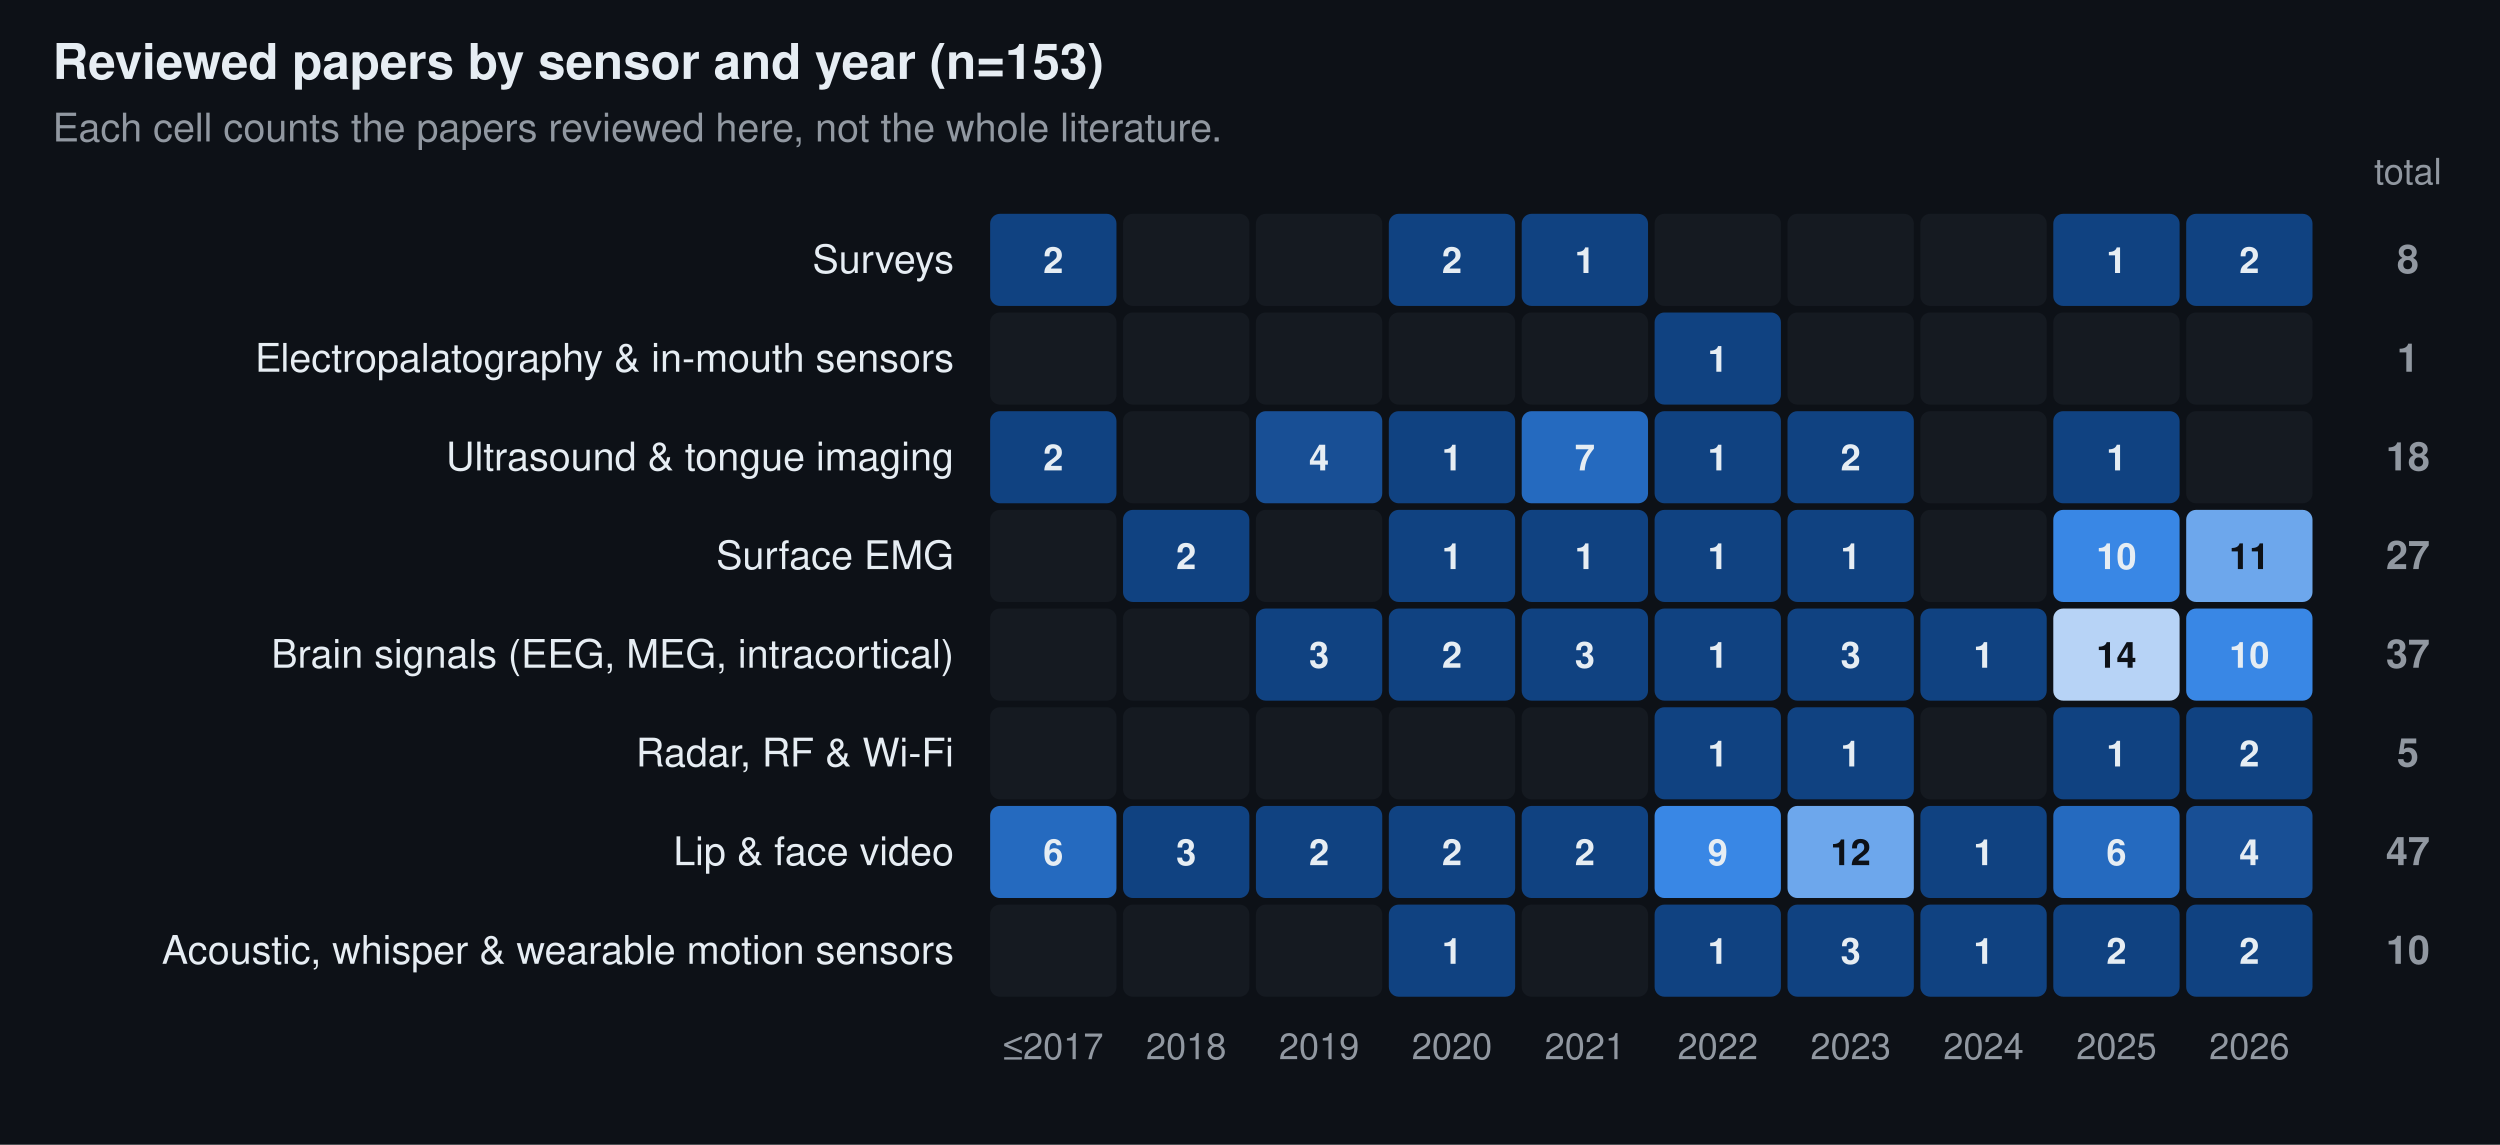
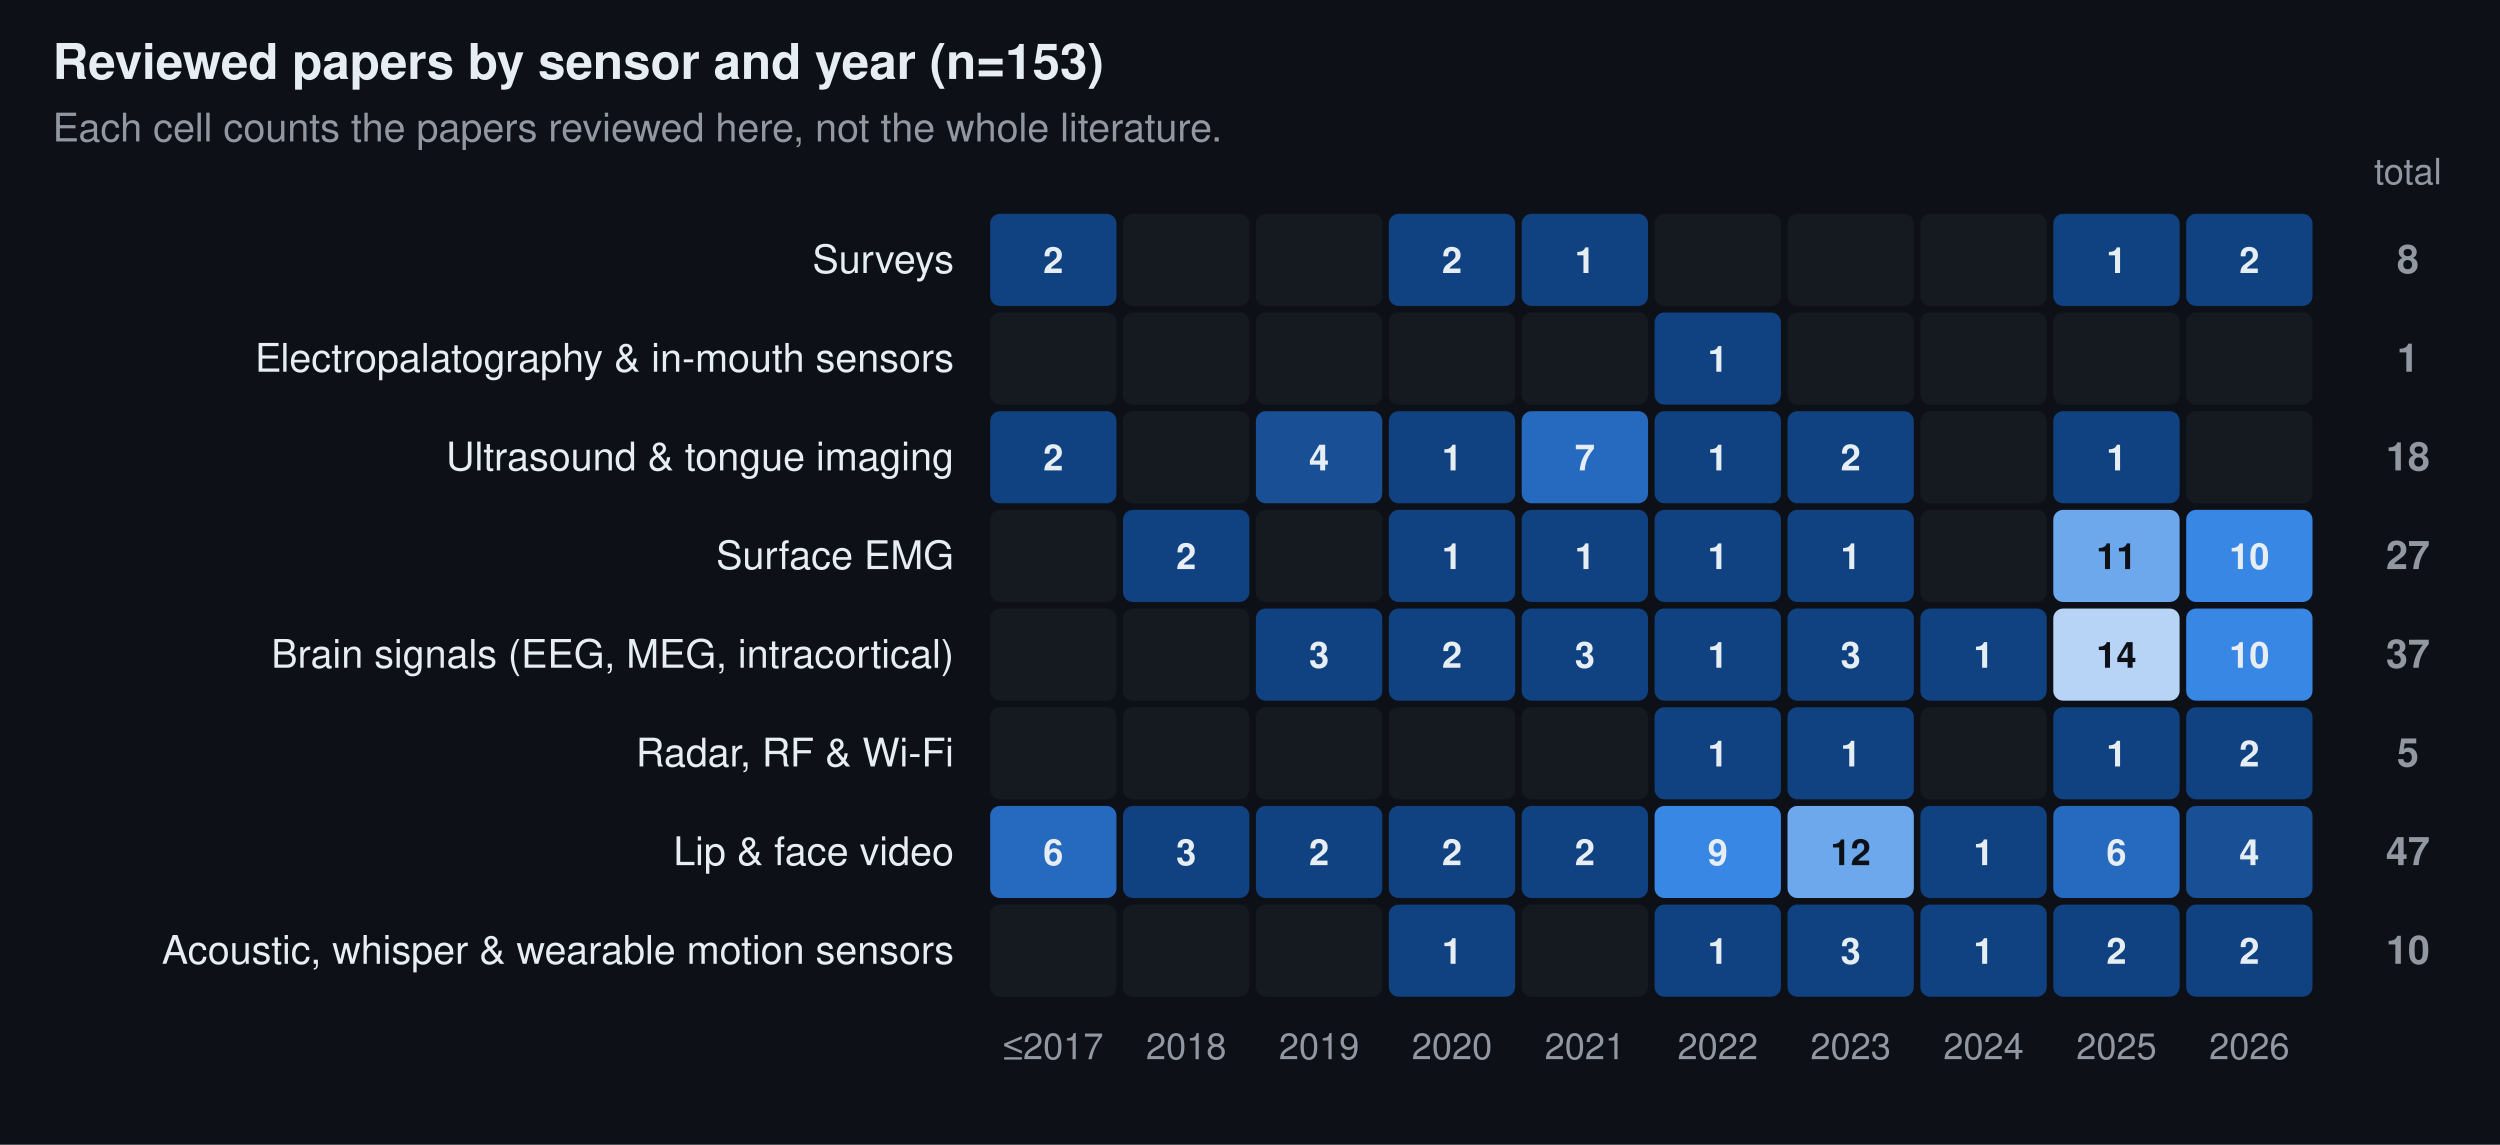
<svg xmlns="http://www.w3.org/2000/svg" width="760" height="348" viewBox="0 0 760 348" font-family="-apple-system, BlinkMacSystemFont, 'Segoe UI', Helvetica, Arial, sans-serif" role="img" aria-label="Reviewed papers by sensor and year (n=153)">
  <rect width="760" height="348" fill="#0d1117" />
  <text x="16.0" y="24.0" font-size="15" fill="#e6edf3" text-anchor="start" font-weight="600">Reviewed papers by sensor and year (n=153)</text>
  <text x="16.0" y="43.0" font-size="12" fill="#9198a1" text-anchor="start">Each cell counts the papers reviewed here, not the whole literature.</text>
  <text x="320.2" y="322.0" font-size="11" fill="#9198a1" text-anchor="middle">≤2017</text>
  <text x="360.6" y="322.0" font-size="11" fill="#9198a1" text-anchor="middle">2018</text>
  <text x="401.0" y="322.0" font-size="11" fill="#9198a1" text-anchor="middle">2019</text>
  <text x="441.4" y="322.0" font-size="11" fill="#9198a1" text-anchor="middle">2020</text>
  <text x="481.8" y="322.0" font-size="11" fill="#9198a1" text-anchor="middle">2021</text>
  <text x="522.2" y="322.0" font-size="11" fill="#9198a1" text-anchor="middle">2022</text>
  <text x="562.6" y="322.0" font-size="11" fill="#9198a1" text-anchor="middle">2023</text>
  <text x="603.0" y="322.0" font-size="11" fill="#9198a1" text-anchor="middle">2024</text>
  <text x="643.4" y="322.0" font-size="11" fill="#9198a1" text-anchor="middle">2025</text>
  <text x="683.8" y="322.0" font-size="11" fill="#9198a1" text-anchor="middle">2026</text>
  <text x="732.0" y="56.0" font-size="11" fill="#9198a1" text-anchor="middle">total</text>
  <text x="290.0" y="83.0" font-size="12" fill="#e6edf3" text-anchor="end">Surveys</text>
  <rect x="301.0" y="65.0" width="38.4" height="28.0" rx="3" fill="#104281" />
  <text x="320.2" y="83.0" font-size="11" fill="#e6edf3" text-anchor="middle" font-weight="600">2</text>
  <rect x="341.4" y="65.0" width="38.4" height="28.0" rx="3" fill="#151a21" />
  <rect x="381.8" y="65.0" width="38.4" height="28.0" rx="3" fill="#151a21" />
  <rect x="422.2" y="65.0" width="38.4" height="28.0" rx="3" fill="#104281" />
  <text x="441.4" y="83.0" font-size="11" fill="#e6edf3" text-anchor="middle" font-weight="600">2</text>
  <rect x="462.6" y="65.0" width="38.4" height="28.0" rx="3" fill="#104281" />
  <text x="481.8" y="83.0" font-size="11" fill="#e6edf3" text-anchor="middle" font-weight="600">1</text>
  <rect x="503.0" y="65.0" width="38.4" height="28.0" rx="3" fill="#151a21" />
  <rect x="543.4" y="65.0" width="38.4" height="28.0" rx="3" fill="#151a21" />
  <rect x="583.8" y="65.0" width="38.4" height="28.0" rx="3" fill="#151a21" />
  <rect x="624.2" y="65.0" width="38.4" height="28.0" rx="3" fill="#104281" />
  <text x="643.4" y="83.0" font-size="11" fill="#e6edf3" text-anchor="middle" font-weight="600">1</text>
  <rect x="664.6" y="65.0" width="38.4" height="28.0" rx="3" fill="#104281" />
  <text x="683.8" y="83.0" font-size="11" fill="#e6edf3" text-anchor="middle" font-weight="600">2</text>
  <text x="732.0" y="83.0" font-size="12" fill="#9198a1" text-anchor="middle" font-weight="600">8</text>
  <text x="290.0" y="113.0" font-size="12" fill="#e6edf3" text-anchor="end">Electropalatography &amp; in-mouth sensors</text>
  <rect x="301.0" y="95.0" width="38.4" height="28.0" rx="3" fill="#151a21" />
  <rect x="341.4" y="95.0" width="38.4" height="28.0" rx="3" fill="#151a21" />
  <rect x="381.8" y="95.0" width="38.4" height="28.0" rx="3" fill="#151a21" />
  <rect x="422.2" y="95.0" width="38.4" height="28.0" rx="3" fill="#151a21" />
  <rect x="462.6" y="95.0" width="38.4" height="28.0" rx="3" fill="#151a21" />
  <rect x="503.0" y="95.0" width="38.4" height="28.0" rx="3" fill="#104281" />
  <text x="522.2" y="113.0" font-size="11" fill="#e6edf3" text-anchor="middle" font-weight="600">1</text>
  <rect x="543.4" y="95.0" width="38.4" height="28.0" rx="3" fill="#151a21" />
  <rect x="583.8" y="95.0" width="38.4" height="28.0" rx="3" fill="#151a21" />
  <rect x="624.2" y="95.0" width="38.4" height="28.0" rx="3" fill="#151a21" />
  <rect x="664.6" y="95.0" width="38.4" height="28.0" rx="3" fill="#151a21" />
  <text x="732.0" y="113.0" font-size="12" fill="#9198a1" text-anchor="middle" font-weight="600">1</text>
  <text x="290.0" y="143.0" font-size="12" fill="#e6edf3" text-anchor="end">Ultrasound &amp; tongue imaging</text>
  <rect x="301.0" y="125.0" width="38.4" height="28.0" rx="3" fill="#104281" />
  <text x="320.2" y="143.0" font-size="11" fill="#e6edf3" text-anchor="middle" font-weight="600">2</text>
  <rect x="341.4" y="125.0" width="38.4" height="28.0" rx="3" fill="#151a21" />
  <rect x="381.8" y="125.0" width="38.4" height="28.0" rx="3" fill="#184f95" />
  <text x="401.0" y="143.0" font-size="11" fill="#e6edf3" text-anchor="middle" font-weight="600">4</text>
  <rect x="422.2" y="125.0" width="38.4" height="28.0" rx="3" fill="#104281" />
  <text x="441.4" y="143.0" font-size="11" fill="#e6edf3" text-anchor="middle" font-weight="600">1</text>
  <rect x="462.6" y="125.0" width="38.4" height="28.0" rx="3" fill="#256abf" />
  <text x="481.8" y="143.0" font-size="11" fill="#e6edf3" text-anchor="middle" font-weight="600">7</text>
  <rect x="503.0" y="125.0" width="38.4" height="28.0" rx="3" fill="#104281" />
  <text x="522.2" y="143.0" font-size="11" fill="#e6edf3" text-anchor="middle" font-weight="600">1</text>
  <rect x="543.4" y="125.0" width="38.4" height="28.0" rx="3" fill="#104281" />
  <text x="562.6" y="143.0" font-size="11" fill="#e6edf3" text-anchor="middle" font-weight="600">2</text>
  <rect x="583.8" y="125.0" width="38.4" height="28.0" rx="3" fill="#151a21" />
  <rect x="624.2" y="125.0" width="38.4" height="28.0" rx="3" fill="#104281" />
  <text x="643.4" y="143.0" font-size="11" fill="#e6edf3" text-anchor="middle" font-weight="600">1</text>
  <rect x="664.6" y="125.0" width="38.4" height="28.0" rx="3" fill="#151a21" />
  <text x="732.0" y="143.0" font-size="12" fill="#9198a1" text-anchor="middle" font-weight="600">18</text>
  <text x="290.0" y="173.0" font-size="12" fill="#e6edf3" text-anchor="end">Surface EMG</text>
  <rect x="301.0" y="155.0" width="38.4" height="28.0" rx="3" fill="#151a21" />
  <rect x="341.4" y="155.0" width="38.4" height="28.0" rx="3" fill="#104281" />
  <text x="360.6" y="173.0" font-size="11" fill="#e6edf3" text-anchor="middle" font-weight="600">2</text>
  <rect x="381.8" y="155.0" width="38.4" height="28.0" rx="3" fill="#151a21" />
  <rect x="422.2" y="155.0" width="38.4" height="28.0" rx="3" fill="#104281" />
  <text x="441.4" y="173.0" font-size="11" fill="#e6edf3" text-anchor="middle" font-weight="600">1</text>
  <rect x="462.6" y="155.0" width="38.4" height="28.0" rx="3" fill="#104281" />
  <text x="481.8" y="173.0" font-size="11" fill="#e6edf3" text-anchor="middle" font-weight="600">1</text>
  <rect x="503.0" y="155.0" width="38.4" height="28.0" rx="3" fill="#104281" />
  <text x="522.2" y="173.0" font-size="11" fill="#e6edf3" text-anchor="middle" font-weight="600">1</text>
  <rect x="543.4" y="155.0" width="38.4" height="28.0" rx="3" fill="#104281" />
  <text x="562.6" y="173.0" font-size="11" fill="#e6edf3" text-anchor="middle" font-weight="600">1</text>
  <rect x="583.8" y="155.0" width="38.4" height="28.0" rx="3" fill="#151a21" />
-   <rect x="624.2" y="155.0" width="38.4" height="28.0" rx="3" fill="#3987e5" />
-   <text x="643.4" y="173.0" font-size="11" fill="#e6edf3" text-anchor="middle" font-weight="600">10</text>
-   <rect x="664.6" y="155.0" width="38.4" height="28.0" rx="3" fill="#6da7ec" />
-   <text x="683.8" y="173.0" font-size="11" fill="#0d1117" text-anchor="middle" font-weight="600">11</text>
+   <rect x="624.2" y="155.0" width="38.4" height="28.0" rx="3" fill="#6da7ec" />
+   <text x="643.4" y="173.0" font-size="11" fill="#0d1117" text-anchor="middle" font-weight="600">11</text>
+   <rect x="664.6" y="155.0" width="38.4" height="28.0" rx="3" fill="#3987e5" />
+   <text x="683.8" y="173.0" font-size="11" fill="#e6edf3" text-anchor="middle" font-weight="600">10</text>
  <text x="732.0" y="173.0" font-size="12" fill="#9198a1" text-anchor="middle" font-weight="600">27</text>
  <text x="290.0" y="203.0" font-size="12" fill="#e6edf3" text-anchor="end">Brain signals (EEG, MEG, intracortical)</text>
  <rect x="301.0" y="185.0" width="38.4" height="28.0" rx="3" fill="#151a21" />
  <rect x="341.4" y="185.0" width="38.4" height="28.0" rx="3" fill="#151a21" />
  <rect x="381.8" y="185.0" width="38.4" height="28.0" rx="3" fill="#104281" />
  <text x="401.0" y="203.0" font-size="11" fill="#e6edf3" text-anchor="middle" font-weight="600">3</text>
  <rect x="422.2" y="185.0" width="38.4" height="28.0" rx="3" fill="#104281" />
  <text x="441.4" y="203.0" font-size="11" fill="#e6edf3" text-anchor="middle" font-weight="600">2</text>
  <rect x="462.6" y="185.0" width="38.4" height="28.0" rx="3" fill="#104281" />
  <text x="481.8" y="203.0" font-size="11" fill="#e6edf3" text-anchor="middle" font-weight="600">3</text>
  <rect x="503.0" y="185.0" width="38.4" height="28.0" rx="3" fill="#104281" />
  <text x="522.2" y="203.0" font-size="11" fill="#e6edf3" text-anchor="middle" font-weight="600">1</text>
  <rect x="543.4" y="185.0" width="38.4" height="28.0" rx="3" fill="#104281" />
  <text x="562.6" y="203.0" font-size="11" fill="#e6edf3" text-anchor="middle" font-weight="600">3</text>
  <rect x="583.8" y="185.0" width="38.4" height="28.0" rx="3" fill="#104281" />
  <text x="603.0" y="203.0" font-size="11" fill="#e6edf3" text-anchor="middle" font-weight="600">1</text>
  <rect x="624.2" y="185.0" width="38.4" height="28.0" rx="3" fill="#b7d3f6" />
  <text x="643.4" y="203.0" font-size="11" fill="#0d1117" text-anchor="middle" font-weight="600">14</text>
  <rect x="664.6" y="185.0" width="38.4" height="28.0" rx="3" fill="#3987e5" />
  <text x="683.8" y="203.0" font-size="11" fill="#e6edf3" text-anchor="middle" font-weight="600">10</text>
  <text x="732.0" y="203.0" font-size="12" fill="#9198a1" text-anchor="middle" font-weight="600">37</text>
  <text x="290.0" y="233.0" font-size="12" fill="#e6edf3" text-anchor="end">Radar, RF &amp; Wi-Fi</text>
  <rect x="301.0" y="215.0" width="38.4" height="28.0" rx="3" fill="#151a21" />
  <rect x="341.4" y="215.0" width="38.4" height="28.0" rx="3" fill="#151a21" />
  <rect x="381.8" y="215.0" width="38.4" height="28.0" rx="3" fill="#151a21" />
  <rect x="422.2" y="215.0" width="38.4" height="28.0" rx="3" fill="#151a21" />
  <rect x="462.6" y="215.0" width="38.4" height="28.0" rx="3" fill="#151a21" />
  <rect x="503.0" y="215.0" width="38.4" height="28.0" rx="3" fill="#104281" />
  <text x="522.2" y="233.0" font-size="11" fill="#e6edf3" text-anchor="middle" font-weight="600">1</text>
  <rect x="543.4" y="215.0" width="38.4" height="28.0" rx="3" fill="#104281" />
  <text x="562.6" y="233.0" font-size="11" fill="#e6edf3" text-anchor="middle" font-weight="600">1</text>
  <rect x="583.8" y="215.0" width="38.4" height="28.0" rx="3" fill="#151a21" />
  <rect x="624.2" y="215.0" width="38.4" height="28.0" rx="3" fill="#104281" />
  <text x="643.4" y="233.0" font-size="11" fill="#e6edf3" text-anchor="middle" font-weight="600">1</text>
  <rect x="664.6" y="215.0" width="38.4" height="28.0" rx="3" fill="#104281" />
  <text x="683.8" y="233.0" font-size="11" fill="#e6edf3" text-anchor="middle" font-weight="600">2</text>
  <text x="732.0" y="233.0" font-size="12" fill="#9198a1" text-anchor="middle" font-weight="600">5</text>
  <text x="290.0" y="263.0" font-size="12" fill="#e6edf3" text-anchor="end">Lip &amp; face video</text>
  <rect x="301.0" y="245.0" width="38.4" height="28.0" rx="3" fill="#256abf" />
  <text x="320.2" y="263.0" font-size="11" fill="#e6edf3" text-anchor="middle" font-weight="600">6</text>
  <rect x="341.4" y="245.0" width="38.4" height="28.0" rx="3" fill="#104281" />
  <text x="360.6" y="263.0" font-size="11" fill="#e6edf3" text-anchor="middle" font-weight="600">3</text>
  <rect x="381.8" y="245.0" width="38.4" height="28.0" rx="3" fill="#104281" />
  <text x="401.0" y="263.0" font-size="11" fill="#e6edf3" text-anchor="middle" font-weight="600">2</text>
  <rect x="422.2" y="245.0" width="38.4" height="28.0" rx="3" fill="#104281" />
  <text x="441.4" y="263.0" font-size="11" fill="#e6edf3" text-anchor="middle" font-weight="600">2</text>
  <rect x="462.6" y="245.0" width="38.4" height="28.0" rx="3" fill="#104281" />
  <text x="481.8" y="263.0" font-size="11" fill="#e6edf3" text-anchor="middle" font-weight="600">2</text>
  <rect x="503.0" y="245.0" width="38.4" height="28.0" rx="3" fill="#3987e5" />
  <text x="522.2" y="263.0" font-size="11" fill="#e6edf3" text-anchor="middle" font-weight="600">9</text>
  <rect x="543.4" y="245.0" width="38.4" height="28.0" rx="3" fill="#6da7ec" />
  <text x="562.6" y="263.0" font-size="11" fill="#0d1117" text-anchor="middle" font-weight="600">12</text>
  <rect x="583.8" y="245.0" width="38.4" height="28.0" rx="3" fill="#104281" />
  <text x="603.0" y="263.0" font-size="11" fill="#e6edf3" text-anchor="middle" font-weight="600">1</text>
  <rect x="624.2" y="245.0" width="38.4" height="28.0" rx="3" fill="#256abf" />
  <text x="643.4" y="263.0" font-size="11" fill="#e6edf3" text-anchor="middle" font-weight="600">6</text>
  <rect x="664.6" y="245.0" width="38.4" height="28.0" rx="3" fill="#184f95" />
  <text x="683.8" y="263.0" font-size="11" fill="#e6edf3" text-anchor="middle" font-weight="600">4</text>
  <text x="732.0" y="263.0" font-size="12" fill="#9198a1" text-anchor="middle" font-weight="600">47</text>
  <text x="290.0" y="293.0" font-size="12" fill="#e6edf3" text-anchor="end">Acoustic, whisper &amp; wearable motion sensors</text>
  <rect x="301.0" y="275.0" width="38.4" height="28.0" rx="3" fill="#151a21" />
  <rect x="341.4" y="275.0" width="38.4" height="28.0" rx="3" fill="#151a21" />
  <rect x="381.8" y="275.0" width="38.4" height="28.0" rx="3" fill="#151a21" />
  <rect x="422.2" y="275.0" width="38.4" height="28.0" rx="3" fill="#104281" />
  <text x="441.4" y="293.0" font-size="11" fill="#e6edf3" text-anchor="middle" font-weight="600">1</text>
  <rect x="462.6" y="275.0" width="38.4" height="28.0" rx="3" fill="#151a21" />
  <rect x="503.0" y="275.0" width="38.4" height="28.0" rx="3" fill="#104281" />
  <text x="522.2" y="293.0" font-size="11" fill="#e6edf3" text-anchor="middle" font-weight="600">1</text>
  <rect x="543.4" y="275.0" width="38.4" height="28.0" rx="3" fill="#104281" />
  <text x="562.6" y="293.0" font-size="11" fill="#e6edf3" text-anchor="middle" font-weight="600">3</text>
  <rect x="583.8" y="275.0" width="38.4" height="28.0" rx="3" fill="#104281" />
  <text x="603.0" y="293.0" font-size="11" fill="#e6edf3" text-anchor="middle" font-weight="600">1</text>
  <rect x="624.2" y="275.0" width="38.4" height="28.0" rx="3" fill="#104281" />
  <text x="643.4" y="293.0" font-size="11" fill="#e6edf3" text-anchor="middle" font-weight="600">2</text>
  <rect x="664.6" y="275.0" width="38.4" height="28.0" rx="3" fill="#104281" />
  <text x="683.8" y="293.0" font-size="11" fill="#e6edf3" text-anchor="middle" font-weight="600">2</text>
  <text x="732.0" y="293.0" font-size="12" fill="#9198a1" text-anchor="middle" font-weight="600">10</text>
</svg>
